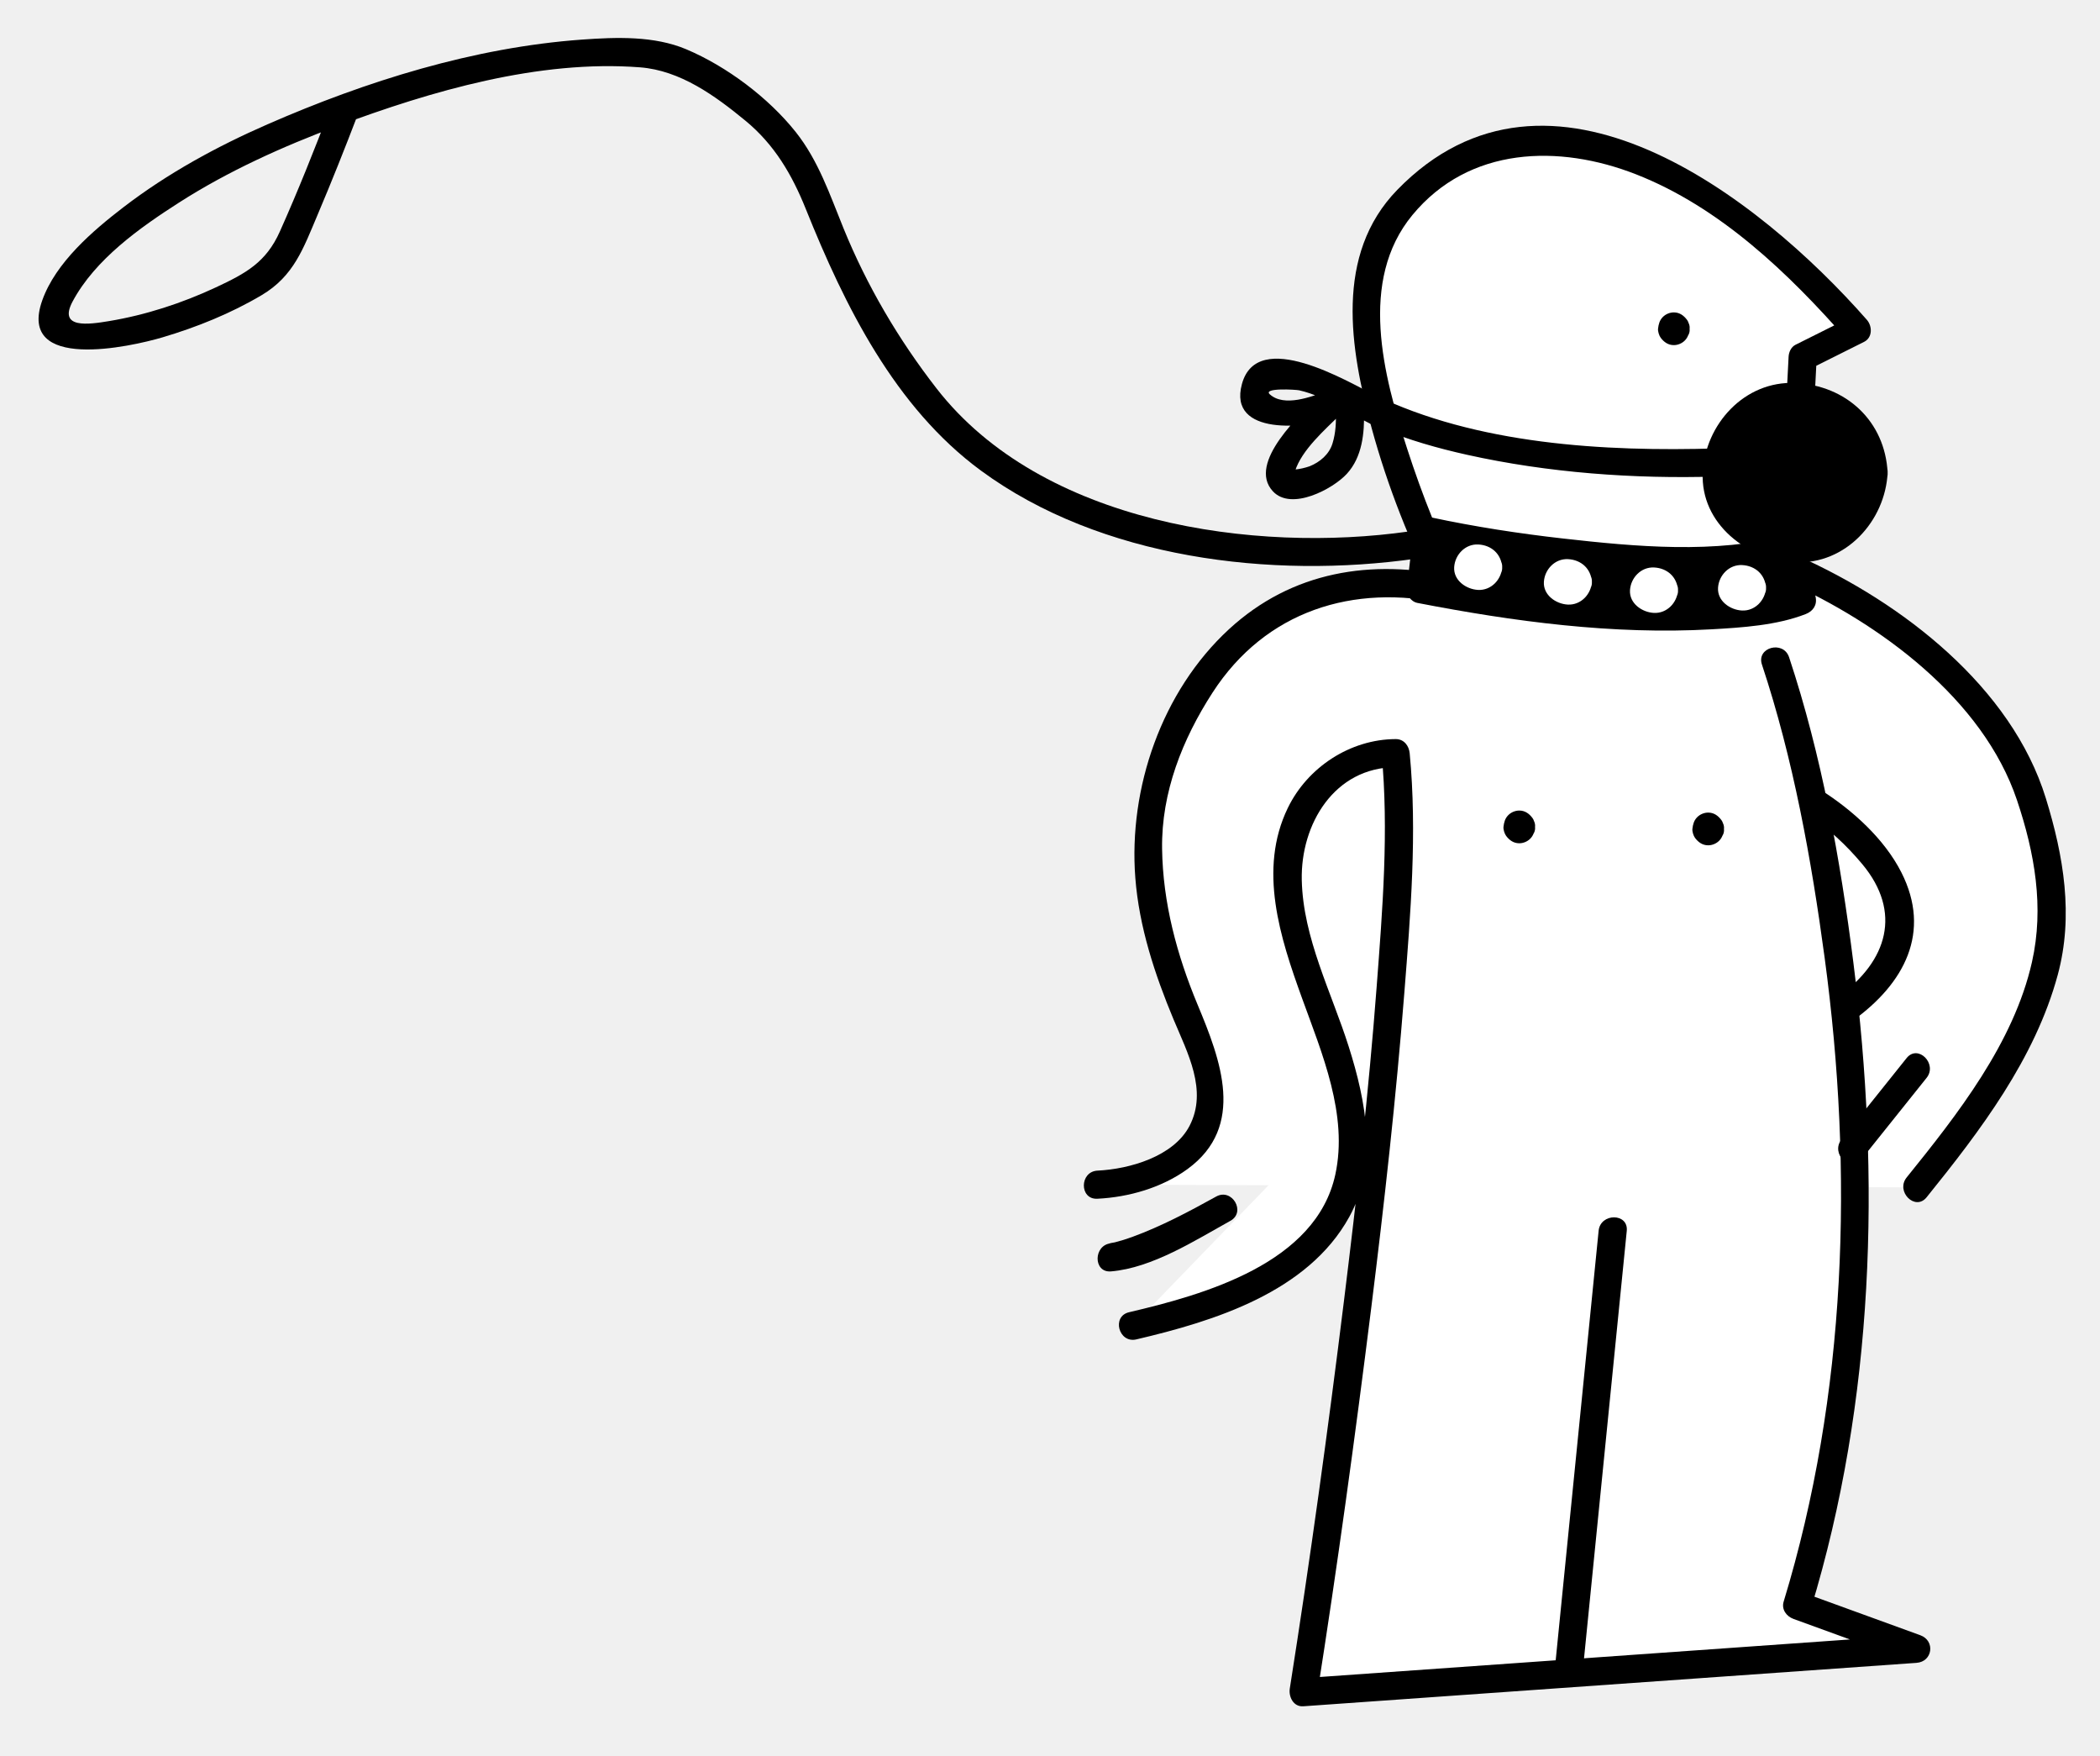
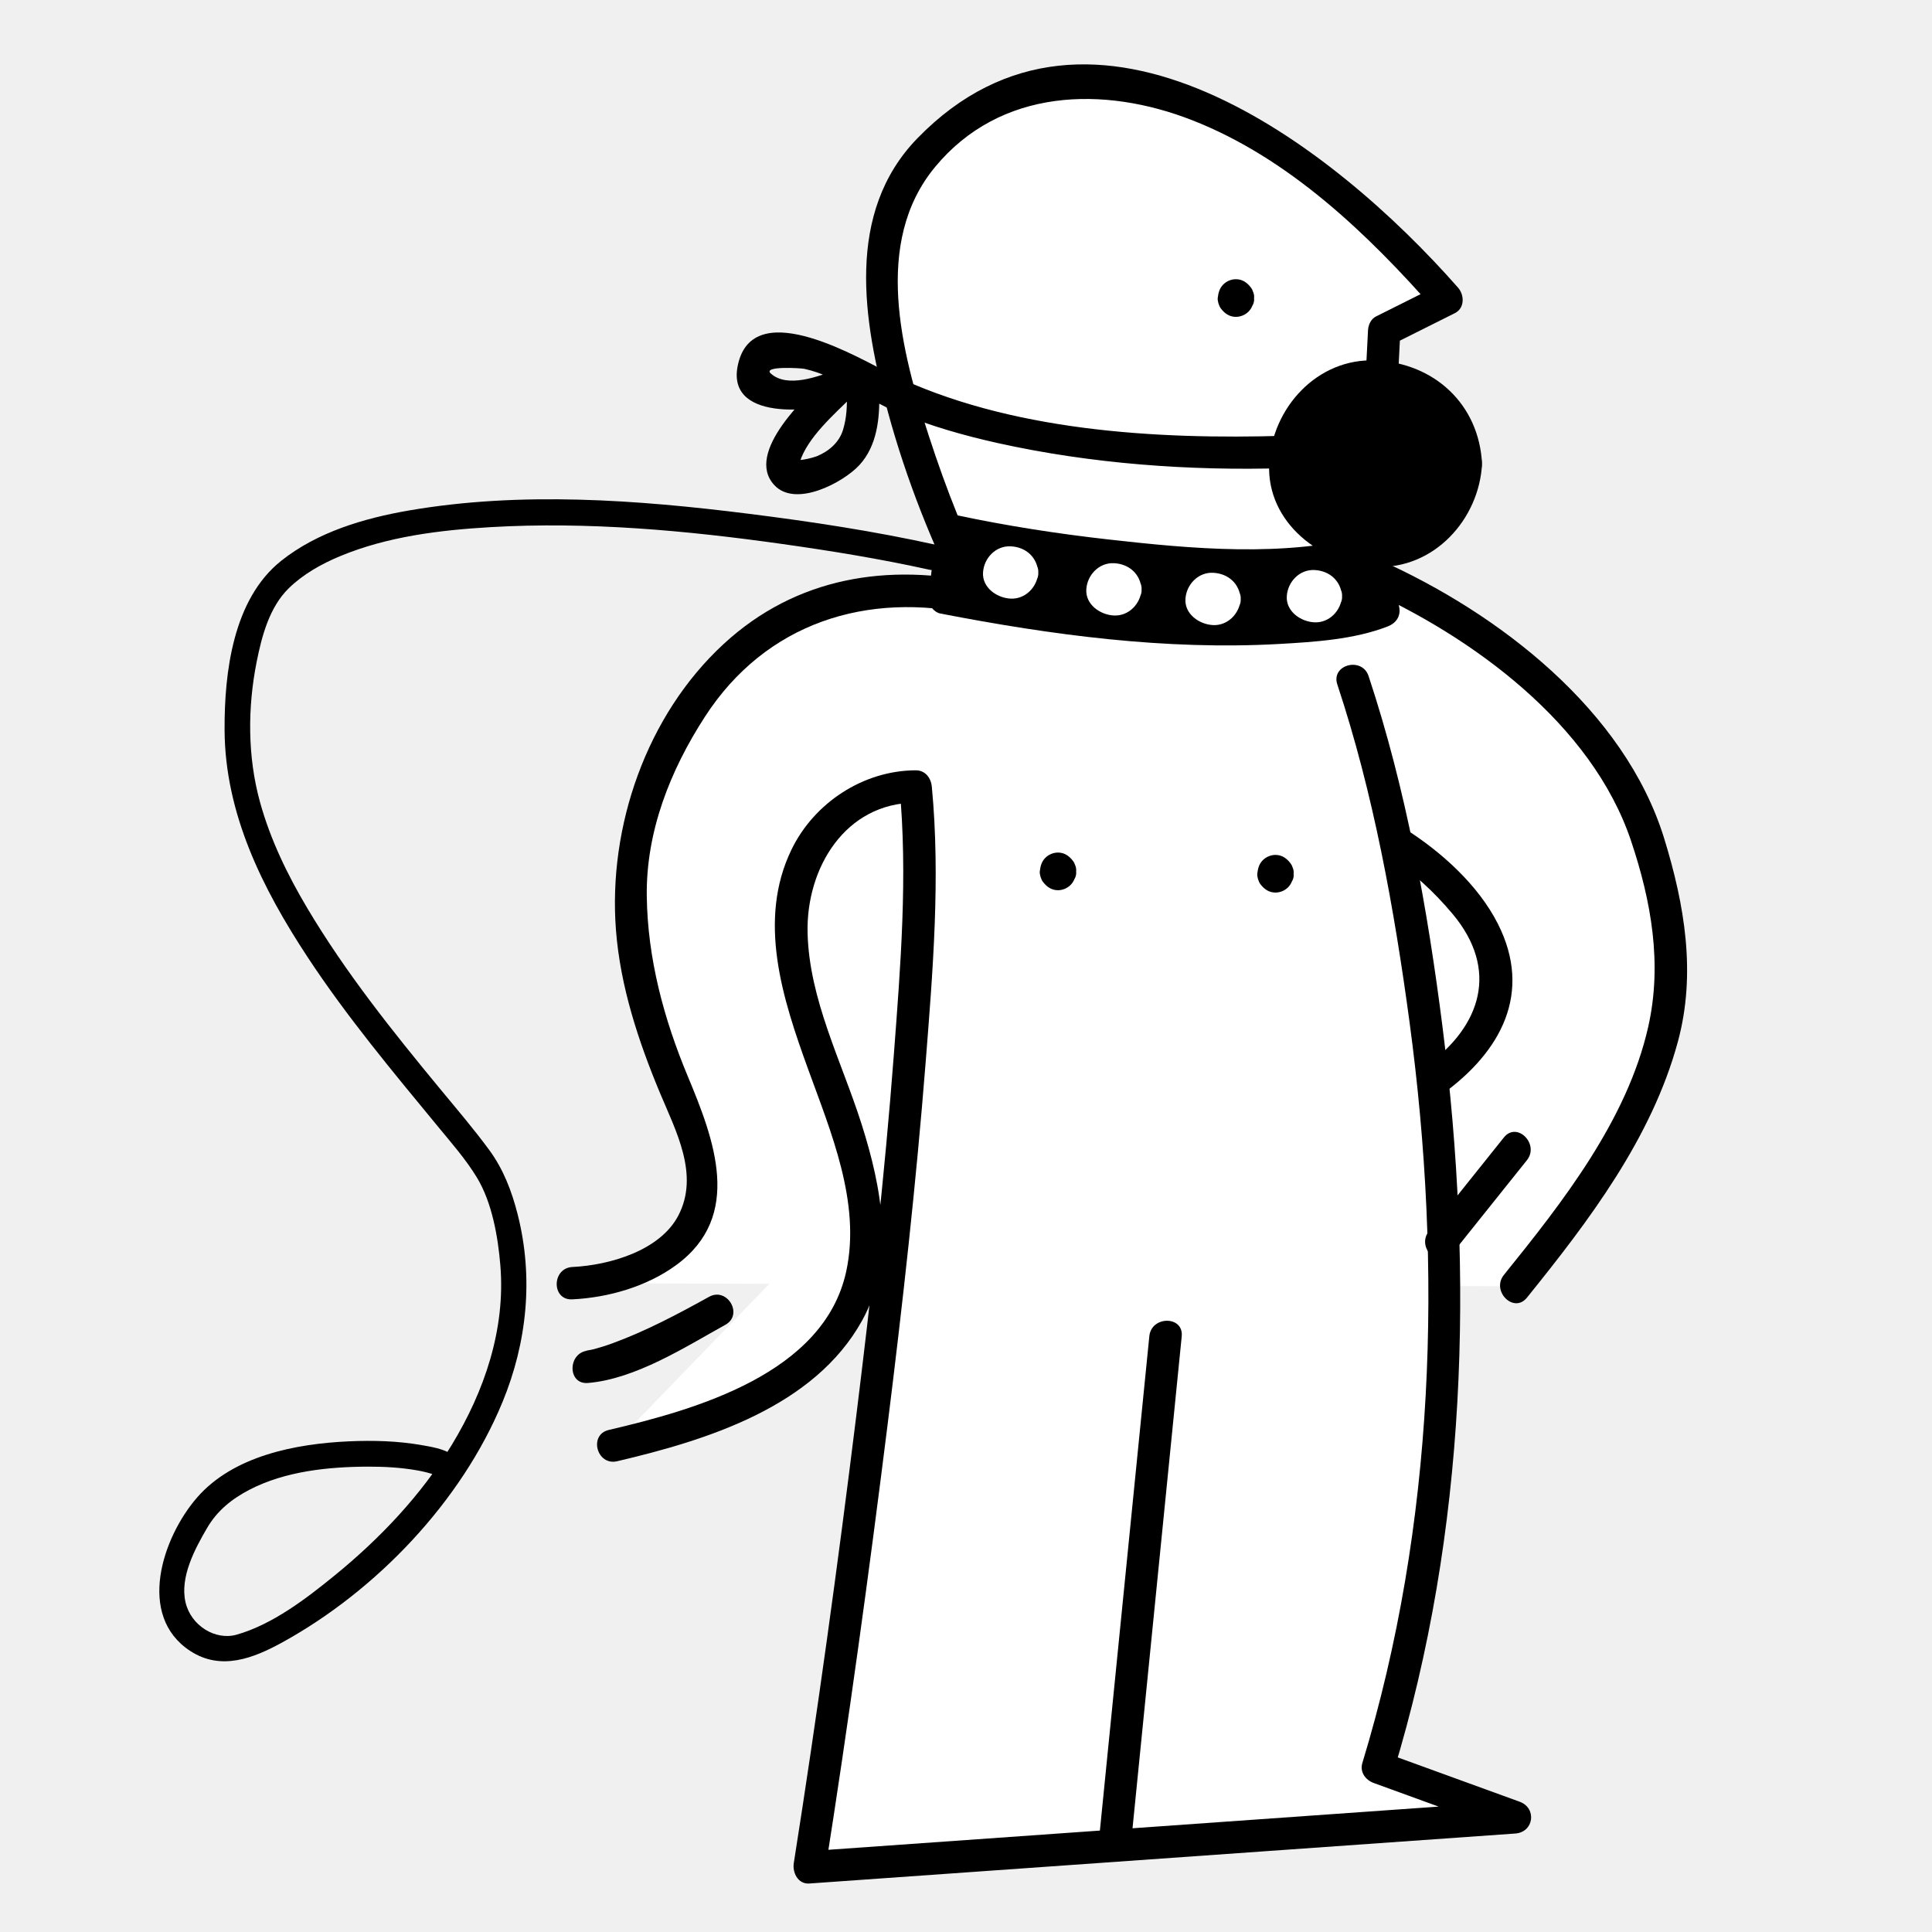
- <svg xmlns="http://www.w3.org/2000/svg" version="1.1" id="Lager_1" x="0px" y="0px" width="373.436px" height="312.099px" viewBox="555.723 218.995 373.436 312.099" enable-background="new 555.723 218.995 373.436 312.099" xml:space="preserve">
+ <svg xmlns="http://www.w3.org/2000/svg" version="1.1" id="Lager_1" x="0px" y="0px" width="600px" height="600px" viewBox="-113.282 -150 600 600" enable-background="new -113.282 -150 600 600" xml:space="preserve">
  <g>
    <g>
      <g>
-         <path fill="#FFFFFF" d="M750.873,429.614c0,0,28.855-1.255,17.564-26.346c-5.601-12.446-13.1-32.015-5.018-51.437     s23.595-34.163,50.134-27.89c0,0-17.535-33.893-14.476-55.973c1.888-13.625,19.327-28.039,39.567-23.161     c12.239,2.95,27.986,10.616,47.287,32.812l-9.65,4.825l-1.93,37.637c0,0,34.427,15.28,42.462,40.532     c6.755,21.231,7.085,35.821-20.266,69.483" />
+         <path fill="#FFFFFF" d="M64.458,248.499c0,0,58.013-2.523,35.313-52.969C88.51,170.507,73.433,131.163,89.682,92.115     s47.438-68.685,100.795-56.073c0,0-35.254-68.143-29.104-112.535c3.796-27.393,38.857-56.373,79.55-46.566     c24.607,5.931,56.266,21.344,95.071,65.969l-19.401,9.701l-3.88,75.67c0,0,69.216,30.721,85.371,81.49     c13.581,42.685,14.245,72.019-40.745,139.697" />
        <g>
-           <path d="M750.855,432.115c5.588-0.272,11.509-1.969,16.046-5.282c10.413-7.604,5.881-19.405,1.796-29.198      c-3.691-8.849-6.189-18.128-6.323-27.756c-0.139-10.014,3.615-19.468,8.98-27.758c9.392-14.513,25.041-19.438,41.539-15.768      c2.193,0.488,3.836-1.698,2.817-3.678c-3.933-7.639-7.096-15.717-9.748-23.879c-4.246-13.069-8.708-29.913,0.933-41.581      c10.09-12.211,26.074-12.592,39.77-7.223c14.927,5.851,27.111,17.571,37.509,29.405c0.164-1.311,0.328-2.623,0.493-3.934      c-3.217,1.608-6.434,3.217-9.65,4.825c-0.79,0.395-1.192,1.303-1.235,2.139c-0.643,12.546-1.287,25.091-1.93,37.637      c-0.042,0.811,0.486,1.841,1.251,2.183c16.825,7.522,35.236,20.981,41.297,39.014c3.14,9.343,4.861,19.032,2.66,28.773      c-3.249,14.383-13.247,27.1-22.289,38.305c-2.003,2.482,1.526,6.031,3.555,3.517c9.55-11.834,19.28-24.627,23.319-39.542      c2.854-10.543,1.04-21.152-2.113-31.386c-6.11-19.833-25.57-34.802-43.929-43.01c0.417,0.728,0.834,1.455,1.251,2.183      c0.643-12.546,1.287-25.091,1.93-37.637c-0.412,0.713-0.823,1.426-1.235,2.139c3.217-1.608,6.434-3.217,9.65-4.825      c1.532-0.766,1.491-2.798,0.493-3.934c-19.185-21.833-56.47-50.89-83.503-23.088c-11.199,11.518-8.391,28.252-4.558,42.322      c2.816,10.335,6.86,20.6,11.767,30.132c0.939-1.226,1.878-2.452,2.817-3.678c-14.566-3.24-28.757-0.975-39.942,9.326      c-11.962,11.017-17.892,28.259-16.66,44.213c0.673,8.719,3.455,17.144,6.8,25.164c2.455,5.885,6.121,12.629,2.836,18.934      c-2.832,5.433-10.637,7.669-16.356,7.947C747.678,427.27,747.635,432.272,750.855,432.115L750.855,432.115z" />
+           <path d="M64.422,253.527c11.235-0.547,23.139-3.959,32.261-10.62c20.936-15.288,11.824-39.014,3.611-58.703      c-7.421-17.791-12.443-36.447-12.713-55.804c-0.279-20.133,7.268-39.141,18.054-55.808      c18.883-29.179,50.345-39.08,83.515-31.702c4.409,0.981,7.712-3.414,5.664-7.395c-7.907-15.358-14.267-31.599-19.599-48.009      c-8.537-26.275-17.508-60.141,1.876-83.599c20.286-24.55,52.422-25.316,79.958-14.522      c30.011,11.764,54.507,35.327,75.413,59.119c0.33-2.636,0.659-5.274,0.991-7.909c-6.468,3.233-12.936,6.468-19.401,9.701      c-1.588,0.794-2.397,2.62-2.483,4.3c-1.293,25.224-2.588,50.446-3.88,75.67c-0.084,1.631,0.977,3.701,2.515,4.389      c33.827,15.123,70.843,42.183,83.028,78.438c6.313,18.784,9.773,38.264,5.348,57.849c-6.532,28.917-26.633,54.485-44.812,77.013      c-4.027,4.99,3.068,12.125,7.147,7.071c19.2-23.792,38.763-49.513,46.883-79.5c5.738-21.197,2.091-42.527-4.248-63.102      c-12.284-39.875-51.409-69.97-88.32-86.472c0.838,1.464,1.677,2.925,2.515,4.389c1.293-25.224,2.587-50.446,3.88-75.67      c-0.828,1.434-1.655,2.867-2.483,4.3c6.468-3.233,12.936-6.468,19.401-9.701c3.08-1.54,2.998-5.625,0.991-7.909      c-38.572-43.896-113.534-102.315-167.884-46.419c-22.516,23.157-16.87,56.801-9.164,85.089      c5.662,20.779,13.792,41.417,23.658,60.581c1.888-2.465,3.776-4.93,5.664-7.395c-29.285-6.514-57.816-1.96-80.304,18.75      c-24.05,22.15-35.972,56.815-33.495,88.891c1.353,17.53,6.946,34.468,13.672,50.593c4.936,11.832,12.306,25.391,5.702,38.067      c-5.694,10.923-21.386,15.419-32.884,15.978C58.034,243.786,57.948,253.843,64.422,253.527L64.422,253.527z" />
        </g>
      </g>
      <g>
-         <path fill="#FFFFFF" d="M871.455,336.487c0,0,28.951,86.854,3.86,167.918l21.231,7.72l-109.05,7.72     c0,0,20.266-128.351,16.406-166.953c0,0-20.121-0.097-19.156,24.03c0.965,24.126,38.624,62.679-27.6,77.783" />
+         <path fill="#FFFFFF" d="M306.89,61.265c0,0,58.206,174.622,7.761,337.602l42.685,15.521L138.089,429.91     c0,0,40.745-258.052,32.985-335.662c0,0-40.454-0.195-38.514,48.313c1.94,48.506,77.654,126.017-55.49,156.384" />
        <g>
-           <path d="M869.04,337.135c5.585,16.828,8.797,34.66,11.159,52.182c5.129,38.052,3.938,77.543-7.296,114.429      c-0.421,1.383,0.501,2.617,1.752,3.072c7.077,2.573,14.154,5.147,21.231,7.72c0.226-1.637,0.452-3.275,0.678-4.912      c-36.35,2.573-72.7,5.147-109.05,7.72c0.798,1.054,1.596,2.107,2.394,3.161c3.623-22.963,6.79-46.008,9.669-69.075      c2.319-18.584,4.398-37.207,5.87-55.879c1.11-14.081,2.306-28.533,0.956-42.64c-0.129-1.344-1.018-2.524-2.483-2.519      c-8.107,0.03-15.671,5.013-19.176,12.217c-5.35,10.994-1.351,23.165,2.516,33.849c3.55,9.807,8.227,20.737,5.919,31.354      c-3.429,15.774-23.25,21.331-36.68,24.478c-3.143,0.736-1.839,5.564,1.294,4.83c13.873-3.251,30.48-8.391,37.86-21.764      c5.18-9.386,2.98-20.595-0.083-30.263c-3.069-9.687-8.124-19.297-8.357-29.629c-0.224-9.969,5.817-20.031,16.671-20.071      c-0.828-0.84-1.655-1.679-2.483-2.519c1.316,13.761,0.169,27.828-0.873,41.567c-1.414,18.653-3.518,37.254-5.812,55.817      c-2.845,23.02-6.017,46.014-9.632,68.927c-0.231,1.467,0.636,3.285,2.394,3.161c36.35-2.573,72.7-5.147,109.05-7.72      c2.876-0.204,3.373-3.932,0.678-4.912c-7.077-2.573-14.154-5.147-21.231-7.72c0.584,1.024,1.168,2.048,1.752,3.072      c11.32-37.17,12.429-76.651,7.568-115c-2.307-18.201-5.629-36.762-11.425-54.225      C872.859,332.794,868.024,334.071,869.04,337.135L869.04,337.135z" />
+           <path d="M302.035,62.568c11.229,33.833,17.687,69.685,22.435,104.913c10.312,76.504,7.917,155.902-14.669,230.062      c-0.846,2.781,1.007,5.262,3.522,6.176c14.228,5.173,28.457,10.348,42.685,15.521c0.454-3.291,0.909-6.584,1.363-9.876      c-73.082,5.173-146.165,10.348-219.247,15.521c1.604,2.119,3.209,4.236,4.813,6.355c7.284-46.168,13.651-92.5,19.44-138.877      c4.662-37.363,8.842-74.805,11.802-112.346c2.232-28.31,4.636-57.366,1.922-85.729c-0.259-2.702-2.047-5.075-4.992-5.064      c-16.299,0.06-31.507,10.079-38.554,24.562c-10.756,22.104-2.716,46.574,5.058,68.054c7.137,19.717,16.541,41.692,11.9,63.038      c-6.894,31.714-46.745,42.886-73.746,49.213c-6.319,1.48-3.697,11.186,2.602,9.711c27.892-6.536,61.281-16.87,76.118-43.757      c10.414-18.871,5.991-41.407-0.167-60.844c-6.17-19.476-16.333-38.797-16.802-59.57c-0.45-20.043,11.695-40.273,33.517-40.353      c-1.665-1.689-3.327-3.376-4.992-5.064c2.646,27.667,0.34,55.949-1.755,83.571c-2.843,37.502-7.073,74.9-11.685,112.221      c-5.72,46.282-12.097,92.512-19.365,138.579c-0.464,2.949,1.279,6.605,4.813,6.355c73.082-5.173,146.165-10.348,219.247-15.521      c5.782-0.41,6.781-7.905,1.363-9.876c-14.228-5.173-28.457-10.348-42.685-15.521c1.174,2.059,2.348,4.118,3.522,6.176      c22.759-74.731,24.989-154.108,15.216-231.21c-4.638-36.593-11.317-73.911-22.97-109.02      C309.713,53.84,299.992,56.408,302.035,62.568L302.035,62.568z" />
        </g>
      </g>
      <g>
-         <line fill="none" x1="842.504" y1="437.817" x2="834.783" y2="515.021" />
+         <line fill="none" x1="248.684" y1="264.991" x2="233.161" y2="420.211" />
        <g>
-           <path d="M840.003,437.799c-2.573,25.735-5.147,51.469-7.72,77.204c-0.321,3.214,4.683,3.212,5.001,0.036      c2.573-25.735,5.147-51.469,7.72-77.204C845.326,434.621,840.321,434.623,840.003,437.799L840.003,437.799z" />
+           <path d="M243.655,264.955c-5.173,51.741-10.348,103.479-15.521,155.22c-0.645,6.462,9.415,6.458,10.055,0.072      c5.173-51.741,10.348-103.479,15.521-155.22C254.357,258.565,244.295,258.569,243.655,264.955L243.655,264.955z" />
        </g>
      </g>
      <g>
-         <line fill="none" x1="896.546" y1="408.866" x2="884.966" y2="423.342" />
+         <line fill="none" x1="357.336" y1="206.784" x2="334.054" y2="235.889" />
        <g>
-           <path d="M894.769,407.107c-3.86,4.825-7.72,9.65-11.581,14.476c-1.991,2.489,1.537,6.039,3.555,3.517      c3.86-4.825,7.72-9.65,11.581-14.476C900.315,408.135,896.786,404.585,894.769,407.107L894.769,407.107z" />
+           <path d="M353.764,203.248c-7.761,9.701-15.521,19.401-23.284,29.104c-4.003,5.004,3.09,12.142,7.147,7.071      c7.761-9.701,15.521-19.401,23.284-29.104C364.914,205.315,357.819,198.177,353.764,203.248L353.764,203.248z" />
        </g>
      </g>
      <g>
        <g>
-           <path d="M876.961,363.744c3.749,2.368,7.084,5.482,9.916,8.874c7.127,8.539,4.476,17.249-4.141,23.476      c-2.586,1.869-0.086,6.205,2.532,4.313c9.085-6.565,13.966-15.662,8.569-26.312c-3.035-5.989-8.748-11.127-14.375-14.681      C876.729,357.688,874.24,362.025,876.961,363.744L876.961,363.744z" />
+           <path d="M317.96,116.066c7.537,4.761,14.243,11.022,19.936,17.841c14.329,17.168,8.999,34.679-8.326,47.199      c-5.199,3.758-0.173,12.475,5.091,8.671c18.266-13.199,28.079-31.489,17.228-52.901c-6.102-12.041-17.588-22.371-28.901-29.516      C317.494,103.89,312.49,112.61,317.96,116.066L317.96,116.066z" />
        </g>
      </g>
      <g>
-         <ellipse fill="#FFFFFF" cx="853.372" cy="277.443" rx="0.306" ry="0.408" />
+         <ellipse fill="#FFFFFF" cx="270.534" cy="-57.444" rx="0.615" ry="0.82" />
        <g>
-           <path d="M851.178,277.425c0.07-0.301,0.14-0.602,0.21-0.903c0.3-0.302,0.599-0.604,0.899-0.907      c0.146-0.06,0.292-0.12,0.438-0.18c0.436,0.001,0.871,0.002,1.307,0.003c0.136,0.056,0.273,0.112,0.409,0.168      c0.302,0.3,0.604,0.599,0.907,0.899c0.289,0.62,0.292,1.239,0.009,1.857c-0.3,0.302-0.599,0.604-0.899,0.907      c-0.146,0.06-0.292,0.12-0.438,0.18c-0.436-0.001-0.871-0.002-1.307-0.003c-0.136-0.056-0.273-0.112-0.409-0.168      c-0.302-0.3-0.604-0.599-0.906-0.899C851.324,278.061,851.251,277.743,851.178,277.425c0.085,0.701,0.218,1.278,0.742,1.796      c0.461,0.455,1.092,0.719,1.741,0.723c1.23,0.008,2.683-1.127,2.519-2.483c-0.07-0.575-0.105-1.128-0.469-1.613      c-0.578-0.77-1.32-1.307-2.319-1.313c-0.728-0.005-1.466,0.303-1.976,0.821c-0.581,0.588-0.753,1.28-0.848,2.07      c-0.056,0.466,0.192,1.244,0.469,1.613c0.578,0.77,1.32,1.307,2.319,1.313c0.728,0.005,1.466-0.303,1.976-0.821      c0.581-0.588,0.753-1.28,0.848-2.07c0.164-1.355-1.237-2.51-2.483-2.519c-0.669-0.004-1.325,0.266-1.796,0.742      C851.404,276.188,851.26,276.748,851.178,277.425z" />
+           <path d="M266.123-57.48c0.141-0.605,0.281-1.21,0.422-1.815c0.603-0.607,1.204-1.214,1.807-1.824      c0.294-0.121,0.587-0.241,0.881-0.362c0.877,0.002,1.751,0.004,2.628,0.006c0.273,0.113,0.549,0.225,0.822,0.338      c0.607,0.603,1.214,1.204,1.824,1.807c0.581,1.247,0.587,2.491,0.018,3.734c-0.603,0.607-1.204,1.214-1.807,1.824      c-0.294,0.121-0.587,0.241-0.881,0.362c-0.877-0.002-1.751-0.004-2.628-0.006c-0.273-0.113-0.549-0.225-0.822-0.338      c-0.607-0.603-1.214-1.204-1.822-1.807C266.417-56.201,266.27-56.841,266.123-57.48c0.171,1.409,0.438,2.569,1.492,3.611      c0.927,0.915,2.195,1.446,3.5,1.454c2.473,0.016,5.394-2.266,5.065-4.992c-0.141-1.156-0.211-2.268-0.943-3.243      c-1.162-1.548-2.654-2.628-4.662-2.64c-1.464-0.01-2.947,0.609-3.973,1.651c-1.168,1.182-1.514,2.573-1.705,4.162      c-0.113,0.937,0.386,2.501,0.943,3.243c1.162,1.548,2.654,2.628,4.662,2.64c1.464,0.01,2.947-0.609,3.973-1.651      c1.168-1.182,1.514-2.573,1.705-4.162c0.33-2.724-2.487-5.046-4.992-5.064c-1.345-0.008-2.664,0.535-3.611,1.492      C266.577-59.967,266.288-58.841,266.123-57.48z" />
        </g>
      </g>
    </g>
    <g>
      <g>
-         <path d="M753.289,445.032c7.354-0.615,15.014-5.548,21.234-8.995c2.819-1.562,0.289-5.877-2.532-4.313     c-4.823,2.673-9.73,5.277-14.918,7.179c-1.015,0.372-2.049,0.694-3.097,0.961c-0.407,0.104-1.591,0.245-0.652,0.167     C750.134,440.298,750.079,445.301,753.289,445.032L753.289,445.032z" />
+         <path d="M69.315,279.497c14.785-1.236,30.186-11.154,42.691-18.085c5.668-3.14,0.581-11.816-5.091-8.671     c-9.697,5.374-19.562,10.609-29.993,14.434c-2.041,0.748-4.12,1.395-6.227,1.932c-0.818,0.209-3.199,0.493-1.311,0.336     C62.972,269.979,62.862,280.038,69.315,279.497L69.315,279.497z" />
      </g>
    </g>
  </g>
  <g>
-     <path d="M809.579,313.396c0,0,42.665,9.171,64.596,3.19l1.994,9.171c0,0-19.14,7.576-67.786-1.994L809.579,313.396z" />
+     <path d="M182.487,14.84c0,0,85.779,18.438,129.871,6.414l4.009,18.438c0,0-38.481,15.232-136.285-4.009L182.487,14.84z" />
    <g>
-       <path d="M808.919,315.808c8.154,1.742,16.44,2.953,24.716,3.927c13.464,1.583,27.916,2.7,41.187-0.734    c-1.021-0.589-2.041-1.178-3.062-1.768c0.665,3.057,1.329,6.114,1.994,9.171c0.589-1.021,1.179-2.041,1.768-3.062    c-4.527,1.762-9.775,2.133-14.554,2.478c-17.347,1.249-34.936-1.179-51.925-4.468c0.613,0.81,1.227,1.62,1.84,2.43    c0.399-3.456,0.797-6.912,1.196-10.367c0.37-3.207-4.636-3.2-5.001-0.036c-0.399,3.456-0.797,6.912-1.196,10.367    c-0.12,1.038,0.836,2.235,1.84,2.43c17.185,3.327,34.801,5.692,52.34,4.702c5.452-0.308,11.591-0.696,16.754-2.705    c1.319-0.513,2.082-1.617,1.768-3.062c-0.665-3.057-1.329-6.114-1.994-9.171c-0.292-1.341-1.791-2.097-3.062-1.768    c-12.84,3.322-26.835,2.031-39.857,0.562c-7.847-0.885-15.706-2.098-23.432-3.749    C807.093,310.312,805.765,315.134,808.919,315.808z" />
+       <path d="M181.161,19.69c16.394,3.502,33.053,5.937,49.692,7.895c27.07,3.183,56.126,5.428,82.807-1.476    c-2.053-1.184-4.103-2.368-6.156-3.555c1.337,6.146,2.672,12.292,4.009,18.438c1.184-2.053,2.37-4.103,3.555-6.156    c-9.102,3.543-19.653,4.288-29.261,4.982c-34.876,2.511-70.239-2.37-104.396-8.983c1.232,1.629,2.467,3.257,3.699,4.886    c0.802-6.948,1.602-13.897,2.405-20.843c0.744-6.448-9.321-6.434-10.055-0.072c-0.802,6.948-1.602,13.897-2.405,20.843    c-0.241,2.087,1.681,4.494,3.699,4.886c34.551,6.689,69.968,11.444,105.231,9.453c10.961-0.619,23.304-1.399,33.684-5.438    c2.652-1.031,4.186-3.251,3.555-6.156c-1.337-6.146-2.672-12.292-4.009-18.438c-0.587-2.696-3.601-4.216-6.156-3.555    c-25.815,6.679-53.952,4.083-80.133,1.13c-15.777-1.779-31.577-4.218-47.11-7.537C177.489,8.64,174.819,18.335,181.161,19.69z" />
    </g>
  </g>
  <g>
-     <ellipse fill="#FFFFFF" cx="818.581" cy="319.835" rx="1.767" ry="1.539" />
+     <ellipse fill="#FFFFFF" cx="200.586" cy="27.786" rx="3.553" ry="3.094" />
    <g>
-       <path fill="#FFFFFF" d="M817.848,319.817c0.004-0.199,0.056-0.384,0.156-0.555c0.225-0.262,0.242-0.294,0.05-0.097    c0.125-0.154,0.284-0.252,0.477-0.295c-0.277,0.066-0.254,0.067,0.069,0.004c0.3,0.065,0.316,0.065,0.046-0.001    c0.178,0.043,0.326,0.134,0.445,0.273c-0.195-0.198-0.175-0.165,0.06,0.1c0.111,0.187,0.166,0.39,0.164,0.607    c-0.004,0.199-0.056,0.384-0.156,0.555c-0.225,0.262-0.242,0.294-0.05,0.097c-0.125,0.154-0.284,0.252-0.477,0.295    c0.277-0.066,0.254-0.067-0.069-0.004c-0.3-0.065-0.316-0.065-0.046,0.001c-0.178-0.043-0.326-0.134-0.445-0.273    c0.195,0.198,0.175,0.165-0.06-0.1C817.901,320.237,817.846,320.035,817.848,319.817c0.09,1.358,1.047,2.509,2.483,2.519    c1.286,0.009,2.609-1.122,2.519-2.483c-0.157-2.369-1.908-3.94-4.25-4.057c-2.321-0.117-4.14,1.818-4.286,4.021    c-0.157,2.363,2.143,3.951,4.25,4.057c2.321,0.117,4.14-1.818,4.286-4.021c0.09-1.36-1.181-2.51-2.483-2.519    C818.942,317.325,817.938,318.459,817.848,319.817z" />
+       <path fill="#FFFFFF" d="M199.112,27.75c0.008-0.4,0.113-0.772,0.314-1.116c0.452-0.527,0.487-0.591,0.101-0.195    c0.251-0.31,0.571-0.507,0.959-0.593c-0.557,0.133-0.511,0.135,0.139,0.008c0.603,0.131,0.635,0.131,0.092-0.002    c0.358,0.086,0.655,0.269,0.895,0.549c-0.392-0.398-0.352-0.332,0.121,0.201c0.223,0.376,0.334,0.784,0.33,1.22    c-0.008,0.4-0.113,0.772-0.314,1.116c-0.452,0.527-0.487,0.591-0.1,0.195c-0.251,0.31-0.571,0.507-0.959,0.593    c0.557-0.133,0.511-0.135-0.139-0.008c-0.603-0.131-0.635-0.131-0.092,0.002c-0.358-0.086-0.655-0.269-0.895-0.549    c0.392,0.398,0.352,0.332-0.121-0.201C199.219,28.594,199.108,28.188,199.112,27.75c0.181,2.73,2.105,5.044,4.992,5.064    c2.586,0.018,5.245-2.256,5.065-4.992c-0.316-4.763-3.836-7.921-8.545-8.157c-4.666-0.235-8.324,3.655-8.617,8.084    c-0.316,4.751,4.309,7.944,8.545,8.157c4.666,0.235,8.324-3.655,8.617-8.084c0.181-2.734-2.374-5.046-4.992-5.064    C201.312,22.74,199.293,25.019,199.112,27.75z" />
+     </g>
+   </g>
+   <g>
+     <ellipse cx="313.929" cy="-6.011" rx="28.023" ry="27.021" />
+     <g>
+       <path d="M336.923-6.047c-1.405,28.491-44.583,28.58-45.989,0.072C289.529-34.476,335.524-34.446,336.923-6.047    c0.318,6.458,10.374,6.546,10.055,0.072c-0.909-18.434-14.789-31.249-33.013-32.086c-18.169-0.832-32.237,14.801-33.085,32.011    c-0.907,18.404,16.161,31.312,33.013,32.084c18.169,0.832,32.237-14.801,33.085-32.011C347.3-12.469,337.241-12.495,336.923-6.047    z" />
    </g>
  </g>
  <g>
    <g>
-       <path d="M806.257,313.482c-27.338,3.896-65.246-1.3-84-25.439c-6.767-8.71-12.395-18.276-16.549-28.493    c-2.405-5.915-4.453-12.015-8.476-17.077c-4.861-6.116-12.294-11.683-19.469-14.715c-5.715-2.415-12.457-2.16-18.514-1.726    c-19.231,1.378-38.391,7.382-55.966,15.068c-9.01,3.94-17.739,8.706-25.556,14.697c-5.488,4.206-12.105,9.87-14.494,16.609    c-4.52,12.751,15.721,8.243,21.381,6.567c6.09-1.803,12.162-4.256,17.633-7.5c5.742-3.405,7.416-8.306,9.969-14.329    c2.47-5.824,4.812-11.707,7.071-17.616c1.154-3.018-3.684-4.301-4.823-1.32c-2.822,7.381-5.747,14.735-8.974,21.949    c-2.45,5.476-6.022,7.43-11.414,9.945c-5.984,2.792-12.458,4.903-18.977,5.982c-3.575,0.592-9.081,1.412-6.467-3.484    c4.002-7.495,11.969-13.138,18.938-17.597c8.799-5.63,18.432-9.96,28.197-13.61c16.643-6.221,35.803-11.812,53.769-10.427    c7.157,0.552,13.347,5.046,18.74,9.483c5.158,4.243,8.288,9.593,10.744,15.708c6.91,17.2,15.82,35.24,31.126,46.496    c21.291,15.657,51.687,19.325,77.407,15.659C810.739,317.858,809.407,313.033,806.257,313.482L806.257,313.482z" />
+       <path d="M285.943-14.674c-40.216,1.228-86.135-1.427-122.732-19.269c-8.953-4.365-41.543-24.13-47.086-3.74    c-5.127,18.867,23.531,15.736,32.902,12.218c-1.624-2.797-3.249-5.593-4.876-8.39c-6.671,6.582-26.336,24.295-16.993,34.476    c6.603,7.194,21.498-0.806,26.448-6.184c5.553-6.03,6.351-14.602,6.162-22.381c-0.157-6.48-10.211-6.552-10.055-0.072    c0.097,4.011-0.018,7.694-1.21,11.575c-1.204,3.912-4.481,6.655-8.157,8.145c-1.743,0.607-3.534,1.003-5.372,1.192    c-2.708,0.277-0.416,2.322,0.131,0.569c2.362-7.56,10.668-14.797,16.191-20.248c3.374-3.329-0.052-10.201-4.876-8.39    c-5.394,2.025-15.159,5.812-20.312,1.182c-2.71-2.435,9.361-1.703,10.475-1.454c10.431,2.34,19.299,9.572,29.112,13.621    c10.008,4.13,20.354,7.081,30.914,9.429c28.943,6.434,59.622,8.679,89.257,7.775C292.346-4.817,292.423-14.871,285.943-14.674    L285.943-14.674z" />
    </g>
  </g>
  <g>
-     <ellipse cx="874.956" cy="303.025" rx="13.938" ry="13.44" />
+     <ellipse fill="#FFFFFF" cx="282.82" cy="121.345" rx="0.615" ry="0.82" />
    <g>
-       <path d="M886.393,303.007c-0.699,14.171-22.175,14.215-22.874,0.036C862.82,288.867,885.697,288.882,886.393,303.007    c0.158,3.212,5.16,3.256,5.001,0.036c-0.452-9.169-7.356-15.543-16.42-15.959c-9.037-0.414-16.034,7.362-16.456,15.922    c-0.451,9.154,8.038,15.574,16.42,15.958c9.037,0.414,16.034-7.362,16.456-15.922C891.554,299.813,886.551,299.8,886.393,303.007z    " />
+       <path d="M278.409,121.309c0.141-0.605,0.282-1.21,0.422-1.815c0.603-0.607,1.204-1.214,1.807-1.824    c0.294-0.121,0.587-0.241,0.881-0.362c0.877,0.002,1.751,0.004,2.628,0.006c0.273,0.113,0.549,0.225,0.822,0.338    c0.607,0.603,1.214,1.204,1.822,1.807c0.581,1.247,0.587,2.491,0.018,3.734c-0.603,0.607-1.204,1.214-1.807,1.824    c-0.294,0.121-0.587,0.241-0.881,0.362c-0.877-0.002-1.751-0.004-2.628-0.006c-0.273-0.113-0.549-0.225-0.822-0.338    c-0.607-0.603-1.214-1.204-1.824-1.807C278.703,122.588,278.556,121.949,278.409,121.309c0.171,1.409,0.438,2.569,1.492,3.611    c0.927,0.915,2.195,1.446,3.498,1.454c2.473,0.016,5.394-2.266,5.065-4.992c-0.141-1.156-0.211-2.268-0.943-3.243    c-1.162-1.548-2.654-2.628-4.662-2.64c-1.464-0.01-2.947,0.611-3.973,1.651c-1.168,1.182-1.514,2.573-1.705,4.162    c-0.113,0.937,0.386,2.501,0.943,3.243c1.162,1.548,2.654,2.628,4.662,2.64c1.464,0.01,2.947-0.609,3.973-1.651    c1.168-1.182,1.514-2.573,1.705-4.162c0.33-2.724-2.487-5.046-4.992-5.064c-1.345-0.008-2.664,0.535-3.611,1.492    C278.864,118.822,278.574,119.948,278.409,121.309z" />
+     </g>
+   </g>
+   <g>
+     <ellipse fill="#FFFFFF" cx="215.277" cy="120.616" rx="0.615" ry="0.82" />
+     <g>
+       <path d="M210.864,120.579c0.141-0.605,0.281-1.21,0.422-1.815c0.603-0.607,1.204-1.214,1.807-1.824    c0.294-0.121,0.587-0.241,0.881-0.362c0.877,0.002,1.751,0.004,2.628,0.006c0.273,0.113,0.549,0.225,0.822,0.338    c0.607,0.603,1.214,1.204,1.824,1.807c0.581,1.247,0.587,2.491,0.018,3.734c-0.603,0.607-1.204,1.214-1.807,1.824    c-0.294,0.121-0.587,0.241-0.881,0.362c-0.877-0.002-1.751-0.004-2.628-0.006c-0.273-0.113-0.549-0.225-0.822-0.338    c-0.607-0.603-1.214-1.204-1.824-1.807C211.157,121.86,211.011,121.219,210.864,120.579c0.171,1.409,0.438,2.569,1.492,3.611    c0.927,0.915,2.196,1.446,3.5,1.454c2.473,0.016,5.394-2.266,5.065-4.992c-0.139-1.156-0.211-2.268-0.943-3.243    c-1.162-1.548-2.654-2.628-4.662-2.64c-1.464-0.01-2.947,0.609-3.973,1.651c-1.168,1.182-1.514,2.573-1.705,4.162    c-0.113,0.937,0.386,2.501,0.943,3.243c1.162,1.548,2.654,2.628,4.662,2.64c1.464,0.01,2.947-0.609,3.973-1.651    c1.168-1.182,1.514-2.573,1.705-4.162c0.33-2.724-2.485-5.046-4.992-5.064c-1.345-0.008-2.664,0.535-3.611,1.492    C211.318,118.092,211.029,119.218,210.864,120.579z" />
+     </g>
+   </g>
+   <g>
+     <ellipse fill="#FFFFFF" cx="232.664" cy="33.027" rx="3.553" ry="3.094" />
+     <g>
+       <path fill="#FFFFFF" d="M231.188,32.991c0.008-0.4,0.113-0.772,0.314-1.116c0.452-0.527,0.487-0.591,0.1-0.195    c0.251-0.31,0.571-0.507,0.959-0.593c-0.557,0.133-0.511,0.135,0.139,0.008c0.603,0.131,0.635,0.131,0.092-0.002    c0.358,0.086,0.655,0.269,0.895,0.549c-0.392-0.398-0.352-0.332,0.121,0.201c0.223,0.376,0.334,0.784,0.33,1.22    c-0.008,0.4-0.113,0.772-0.314,1.116c-0.452,0.527-0.487,0.591-0.101,0.195c-0.251,0.31-0.571,0.507-0.959,0.593    c0.557-0.133,0.511-0.135-0.139-0.008c-0.603-0.131-0.635-0.131-0.092,0.002c-0.358-0.086-0.655-0.269-0.895-0.549    c0.392,0.398,0.352,0.332-0.121-0.201C231.295,33.836,231.186,33.429,231.188,32.991c0.181,2.73,2.105,5.044,4.992,5.064    c2.586,0.018,5.245-2.256,5.065-4.992c-0.316-4.763-3.836-7.921-8.545-8.157c-4.666-0.235-8.324,3.655-8.617,8.084    c-0.316,4.751,4.309,7.944,8.545,8.157c4.666,0.235,8.324-3.655,8.617-8.084c0.181-2.734-2.374-5.046-4.992-5.064    C233.39,27.981,231.369,30.259,231.188,32.991z" />
+     </g>
+   </g>
+   <g>
+     <ellipse fill="#FFFFFF" cx="263.447" cy="36.005" rx="3.553" ry="3.094" />
+     <g>
+       <path fill="#FFFFFF" d="M261.973,35.969c0.008-0.4,0.113-0.772,0.314-1.116c0.452-0.527,0.487-0.591,0.101-0.195    c0.251-0.31,0.571-0.507,0.959-0.593c-0.557,0.133-0.511,0.135,0.139,0.008c0.603,0.131,0.635,0.131,0.092-0.002    c0.358,0.086,0.655,0.269,0.895,0.549c-0.392-0.398-0.352-0.332,0.121,0.201c0.223,0.376,0.334,0.784,0.33,1.22    c-0.008,0.4-0.113,0.772-0.314,1.116c-0.452,0.527-0.487,0.591-0.1,0.195c-0.251,0.31-0.571,0.507-0.959,0.593    c0.557-0.133,0.511-0.135-0.139-0.008c-0.603-0.131-0.635-0.131-0.092,0.002c-0.358-0.086-0.655-0.269-0.895-0.549    c0.392,0.398,0.352,0.332-0.121-0.201C262.08,36.813,261.969,36.407,261.973,35.969c0.181,2.73,2.105,5.044,4.992,5.064    c2.586,0.018,5.245-2.256,5.065-4.992c-0.316-4.763-3.836-7.921-8.545-8.157c-4.666-0.235-8.324,3.655-8.617,8.084    c-0.316,4.751,4.309,7.944,8.545,8.157c4.666,0.235,8.324-3.655,8.617-8.084c0.181-2.734-2.374-5.046-4.992-5.064    C264.173,30.959,262.154,33.236,261.973,35.969z" />
+     </g>
+   </g>
+   <g>
+     <ellipse fill="#FFFFFF" cx="294.924" cy="35.148" rx="3.553" ry="3.094" />
+     <g>
+       <path fill="#FFFFFF" d="M293.45,35.112c0.008-0.4,0.113-0.772,0.314-1.116c0.452-0.527,0.487-0.591,0.101-0.195    c0.251-0.31,0.571-0.507,0.959-0.593c-0.557,0.133-0.511,0.135,0.139,0.008c0.603,0.131,0.635,0.131,0.092-0.002    c0.358,0.086,0.655,0.269,0.895,0.549c-0.392-0.398-0.352-0.332,0.121,0.201c0.223,0.376,0.334,0.784,0.33,1.22    c-0.008,0.4-0.113,0.772-0.314,1.116c-0.452,0.527-0.487,0.591-0.101,0.195c-0.251,0.31-0.571,0.507-0.959,0.593    c0.557-0.133,0.511-0.135-0.139-0.008c-0.603-0.131-0.635-0.131-0.092,0.002c-0.358-0.086-0.655-0.269-0.895-0.549    c0.392,0.398,0.352,0.332-0.121-0.201C293.557,35.957,293.446,35.551,293.45,35.112c0.181,2.73,2.105,5.044,4.992,5.064    c2.586,0.018,5.245-2.256,5.065-4.992c-0.316-4.763-3.836-7.921-8.545-8.157c-4.666-0.235-8.324,3.655-8.617,8.084    c-0.316,4.751,4.309,7.944,8.545,8.157c4.666,0.235,8.324-3.655,8.617-8.084c0.181-2.734-2.374-5.046-4.992-5.064    C295.65,30.102,293.631,32.382,293.45,35.112z" />
    </g>
  </g>
  <g>
    <g>
-       <path d="M861.036,298.716c-20.003,0.611-42.842-0.71-61.045-9.584c-4.453-2.171-20.663-12.002-23.42-1.86    c-2.55,9.384,11.704,7.827,16.365,6.077c-0.808-1.391-1.616-2.782-2.425-4.173c-3.318,3.274-13.099,12.084-8.452,17.148    c3.284,3.578,10.693-0.401,13.155-3.076c2.762-2.999,3.159-7.263,3.065-11.132c-0.078-3.223-5.079-3.259-5.001-0.036    c0.048,1.995-0.009,3.827-0.602,5.757c-0.599,1.946-2.229,3.31-4.057,4.051c-0.867,0.302-1.758,0.499-2.672,0.593    c-1.347,0.138-0.207,1.155,0.065,0.283c1.175-3.76,5.306-7.36,8.053-10.071c1.678-1.656-0.026-5.074-2.425-4.173    c-2.683,1.007-7.54,2.891-10.103,0.588c-1.348-1.211,4.656-0.847,5.21-0.723c5.188,1.164,9.599,4.761,14.48,6.775    c4.978,2.054,10.124,3.522,15.376,4.69c14.396,3.2,29.655,4.317,44.395,3.867C864.221,303.619,864.259,298.618,861.036,298.716    L861.036,298.716z" />
-     </g>
-   </g>
-   <g>
-     <ellipse fill="#FFFFFF" cx="859.483" cy="366.37" rx="0.306" ry="0.408" />
-     <g>
-       <path d="M857.289,366.352c0.07-0.301,0.14-0.602,0.21-0.903c0.3-0.302,0.599-0.604,0.899-0.907c0.146-0.06,0.292-0.12,0.438-0.18    c0.436,0.001,0.871,0.002,1.307,0.003c0.136,0.056,0.273,0.112,0.409,0.168c0.302,0.3,0.604,0.599,0.906,0.899    c0.289,0.62,0.292,1.239,0.009,1.857c-0.3,0.302-0.599,0.604-0.899,0.907c-0.146,0.06-0.292,0.12-0.438,0.18    c-0.436-0.001-0.871-0.002-1.307-0.003c-0.136-0.056-0.273-0.112-0.409-0.168c-0.302-0.3-0.604-0.599-0.907-0.899    C857.435,366.988,857.362,366.67,857.289,366.352c0.085,0.701,0.218,1.278,0.742,1.796c0.461,0.455,1.092,0.719,1.74,0.723    c1.23,0.008,2.683-1.127,2.519-2.483c-0.07-0.575-0.105-1.128-0.469-1.613c-0.578-0.77-1.32-1.307-2.319-1.313    c-0.728-0.005-1.466,0.304-1.976,0.821c-0.581,0.588-0.753,1.28-0.848,2.07c-0.056,0.466,0.192,1.244,0.469,1.613    c0.578,0.77,1.32,1.307,2.319,1.313c0.728,0.005,1.466-0.303,1.976-0.821c0.581-0.588,0.753-1.28,0.848-2.07    c0.164-1.355-1.237-2.51-2.483-2.519c-0.669-0.004-1.325,0.266-1.796,0.742C857.515,365.115,857.371,365.675,857.289,366.352z" />
-     </g>
-   </g>
-   <g>
-     <ellipse fill="#FFFFFF" cx="825.888" cy="366.007" rx="0.306" ry="0.408" />
-     <g>
-       <path d="M823.693,365.989c0.07-0.301,0.14-0.602,0.21-0.903c0.3-0.302,0.599-0.604,0.899-0.907c0.146-0.06,0.292-0.12,0.438-0.18    c0.436,0.001,0.871,0.002,1.307,0.003c0.136,0.056,0.273,0.112,0.409,0.168c0.302,0.3,0.604,0.599,0.907,0.899    c0.289,0.62,0.292,1.239,0.009,1.857c-0.3,0.302-0.599,0.604-0.899,0.907c-0.146,0.06-0.292,0.12-0.438,0.18    c-0.436-0.001-0.871-0.002-1.307-0.003c-0.136-0.056-0.273-0.112-0.409-0.168c-0.302-0.3-0.604-0.599-0.907-0.899    C823.839,366.626,823.766,366.307,823.693,365.989c0.085,0.701,0.218,1.278,0.742,1.796c0.461,0.455,1.092,0.719,1.741,0.723    c1.23,0.008,2.683-1.127,2.519-2.483c-0.069-0.575-0.105-1.128-0.469-1.613c-0.578-0.77-1.32-1.307-2.319-1.313    c-0.728-0.005-1.466,0.303-1.976,0.821c-0.581,0.588-0.753,1.28-0.848,2.07c-0.056,0.466,0.192,1.244,0.469,1.613    c0.578,0.77,1.32,1.307,2.319,1.313c0.728,0.005,1.466-0.303,1.976-0.821c0.581-0.588,0.753-1.28,0.848-2.07    c0.164-1.355-1.236-2.51-2.483-2.519c-0.669-0.004-1.325,0.266-1.796,0.742C823.919,364.752,823.775,365.312,823.693,365.989z" />
-     </g>
-   </g>
-   <g>
-     <ellipse fill="#FFFFFF" cx="834.536" cy="322.442" rx="1.767" ry="1.539" />
-     <g>
-       <path fill="#FFFFFF" d="M833.802,322.424c0.004-0.199,0.056-0.384,0.156-0.555c0.225-0.262,0.242-0.294,0.05-0.097    c0.125-0.154,0.284-0.252,0.477-0.295c-0.277,0.066-0.254,0.067,0.069,0.004c0.3,0.065,0.316,0.065,0.046-0.001    c0.178,0.043,0.326,0.134,0.445,0.273c-0.195-0.198-0.175-0.165,0.06,0.1c0.111,0.187,0.166,0.39,0.164,0.607    c-0.004,0.199-0.056,0.384-0.156,0.555c-0.225,0.262-0.242,0.294-0.05,0.097c-0.125,0.154-0.284,0.252-0.477,0.295    c0.277-0.066,0.254-0.067-0.069-0.004c-0.3-0.065-0.316-0.065-0.046,0.001c-0.178-0.043-0.326-0.134-0.445-0.273    c0.195,0.198,0.175,0.165-0.06-0.1C833.855,322.844,833.801,322.642,833.802,322.424c0.09,1.358,1.047,2.509,2.483,2.519    c1.286,0.009,2.609-1.122,2.519-2.483c-0.157-2.369-1.908-3.94-4.25-4.057c-2.321-0.117-4.14,1.818-4.286,4.021    c-0.157,2.363,2.143,3.951,4.25,4.057c2.321,0.117,4.14-1.818,4.286-4.021c0.09-1.36-1.181-2.51-2.483-2.519    C834.897,319.932,833.892,321.065,833.802,322.424z" />
-     </g>
-   </g>
-   <g>
-     <ellipse fill="#FFFFFF" cx="849.847" cy="323.923" rx="1.767" ry="1.539" />
-     <g>
-       <path fill="#FFFFFF" d="M849.114,323.905c0.004-0.199,0.056-0.384,0.156-0.555c0.225-0.262,0.242-0.294,0.05-0.097    c0.125-0.154,0.284-0.252,0.477-0.295c-0.277,0.066-0.254,0.067,0.069,0.004c0.3,0.065,0.316,0.065,0.046-0.001    c0.178,0.043,0.326,0.134,0.445,0.273c-0.195-0.198-0.175-0.165,0.06,0.1c0.111,0.187,0.166,0.39,0.164,0.607    c-0.004,0.199-0.056,0.384-0.156,0.555c-0.225,0.262-0.242,0.294-0.05,0.097c-0.125,0.154-0.284,0.252-0.477,0.295    c0.277-0.066,0.254-0.067-0.069-0.004c-0.3-0.065-0.316-0.065-0.046,0.001c-0.178-0.043-0.326-0.134-0.445-0.273    c0.195,0.198,0.175,0.165-0.06-0.1C849.167,324.325,849.112,324.123,849.114,323.905c0.09,1.358,1.047,2.509,2.483,2.519    c1.286,0.009,2.609-1.122,2.519-2.483c-0.157-2.369-1.908-3.94-4.25-4.057c-2.321-0.117-4.14,1.818-4.286,4.021    c-0.157,2.363,2.143,3.951,4.25,4.057c2.321,0.117,4.14-1.818,4.286-4.021c0.09-1.36-1.181-2.51-2.483-2.519    C850.208,321.413,849.204,322.546,849.114,323.905z" />
-     </g>
-   </g>
-   <g>
-     <ellipse fill="#FFFFFF" cx="865.503" cy="323.497" rx="1.767" ry="1.539" />
-     <g>
-       <path fill="#FFFFFF" d="M864.77,323.479c0.004-0.199,0.056-0.384,0.156-0.555c0.225-0.262,0.242-0.294,0.05-0.097    c0.125-0.154,0.284-0.252,0.477-0.295c-0.277,0.066-0.254,0.067,0.069,0.004c0.3,0.065,0.316,0.065,0.046-0.001    c0.178,0.043,0.326,0.134,0.445,0.273c-0.195-0.198-0.175-0.165,0.06,0.1c0.111,0.187,0.166,0.39,0.164,0.607    c-0.004,0.199-0.056,0.384-0.156,0.555c-0.225,0.262-0.242,0.294-0.05,0.097c-0.125,0.154-0.284,0.252-0.477,0.295    c0.277-0.066,0.254-0.067-0.069-0.004c-0.3-0.065-0.316-0.065-0.046,0.001c-0.178-0.043-0.326-0.134-0.445-0.273    c0.195,0.198,0.175,0.165-0.06-0.1C864.823,323.899,864.768,323.697,864.77,323.479c0.09,1.358,1.047,2.509,2.483,2.519    c1.286,0.009,2.609-1.122,2.519-2.483c-0.157-2.369-1.908-3.94-4.25-4.057c-2.321-0.117-4.14,1.818-4.286,4.021    c-0.157,2.363,2.143,3.951,4.25,4.057c2.321,0.117,4.14-1.818,4.286-4.021c0.09-1.36-1.181-2.51-2.483-2.519    C865.864,320.987,864.86,322.121,864.77,323.479z" />
+       <path d="M177.42,19.204c-19.153-4.234-38.645-7.194-58.096-9.637C84.58,5.203,48.47,2.557,13.759,8.528    c-13.962,2.402-28.498,6.695-39.737,15.658c-14.948,11.922-17.647,34.665-17.558,52.53c0.13,25.995,11.775,49.223,25.736,70.46    c12.2,18.558,26.479,35.63,40.576,52.749c4.184,5.08,8.635,10.136,12.057,15.782c4.708,7.766,6.55,18.43,7.279,27.344    c1.617,19.797-4.955,39.018-15.138,55.745c-9.473,15.56-22.287,29.039-36.364,40.51c-8.795,7.168-19.285,15.198-30.392,18.353    c-6.638,1.885-14.201-2.812-15.881-10.038c-1.819-7.825,2.915-16.606,6.677-23.063c3.15-5.407,7.685-9.056,13.188-11.912    c11.115-5.769,24.591-7.138,36.925-7.167c5.076-0.012,10.202,0.286,15.205,1.17c1.737,0.307,3.458,0.72,5.13,1.285    c0.569,0.192,0.223,0.043,0.924,0.419c0.562,0.302-0.248-0.408-0.162-0.21c2.056,4.719,8.947,0.642,6.908-4.038    c-1.649-3.785-7.872-4.676-11.366-5.293c-7.486-1.323-15.172-1.53-22.75-1.188c-16.375,0.739-35.79,4.457-47.084,17.436    c-10.785,12.395-18.888,36.709-2.133,47.663c9.565,6.254,19.673,2.245,28.643-2.693c29.174-16.058,55.593-43.72,68.318-74.576    c7.667-18.591,9.689-38.708,4.732-58.283c-1.834-7.241-4.437-14.043-8.856-20.058c-4.791-6.522-10.074-12.69-15.224-18.927    C8.629,170.28-5.923,152.084-17.821,132.085c-6.183-10.392-11.5-21.328-14.722-33.014c-3.882-14.084-3.87-29.296-1.025-43.563    c1.591-7.979,3.959-16.932,9.933-22.79c4.471-4.384,10.169-7.577,15.914-9.971c14.727-6.137,31.06-8.123,46.861-9.042    c30.177-1.756,60.678,1.033,90.55,5.242c15.262,2.15,30.546,4.643,45.603,7.971C180.321,28.029,182.457,20.317,177.42,19.204    L177.42,19.204z" />
    </g>
  </g>
</svg>
